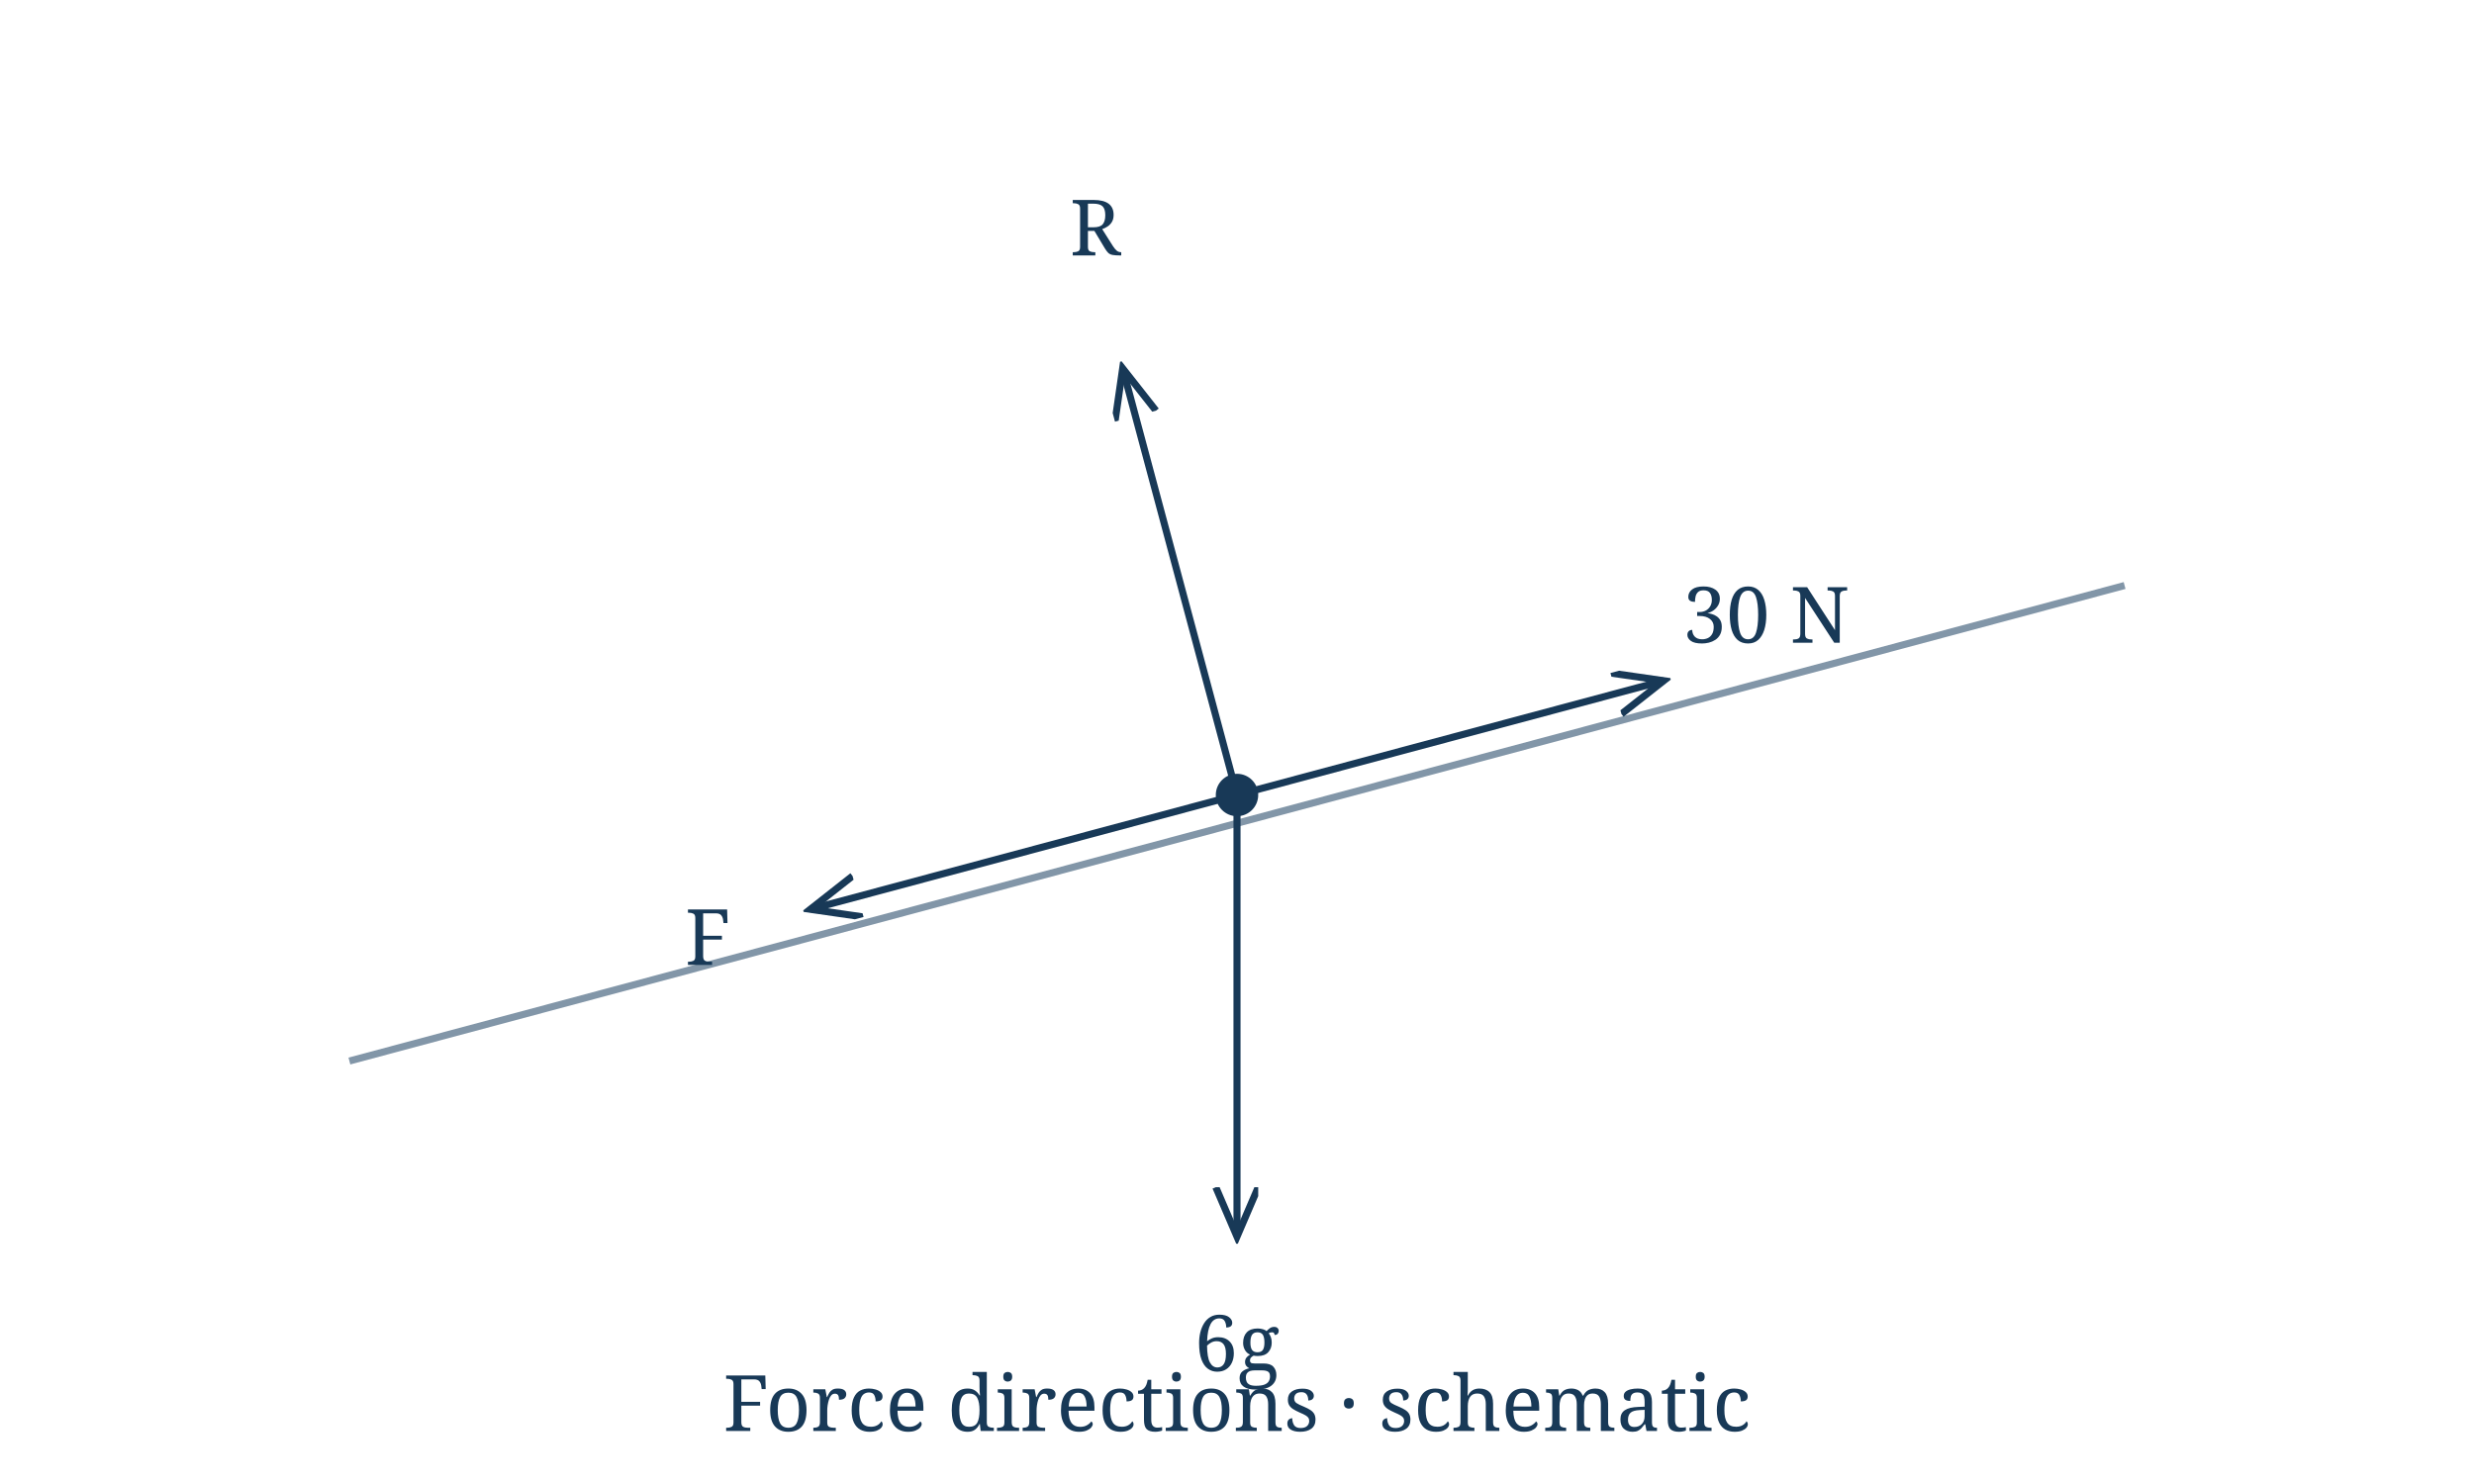
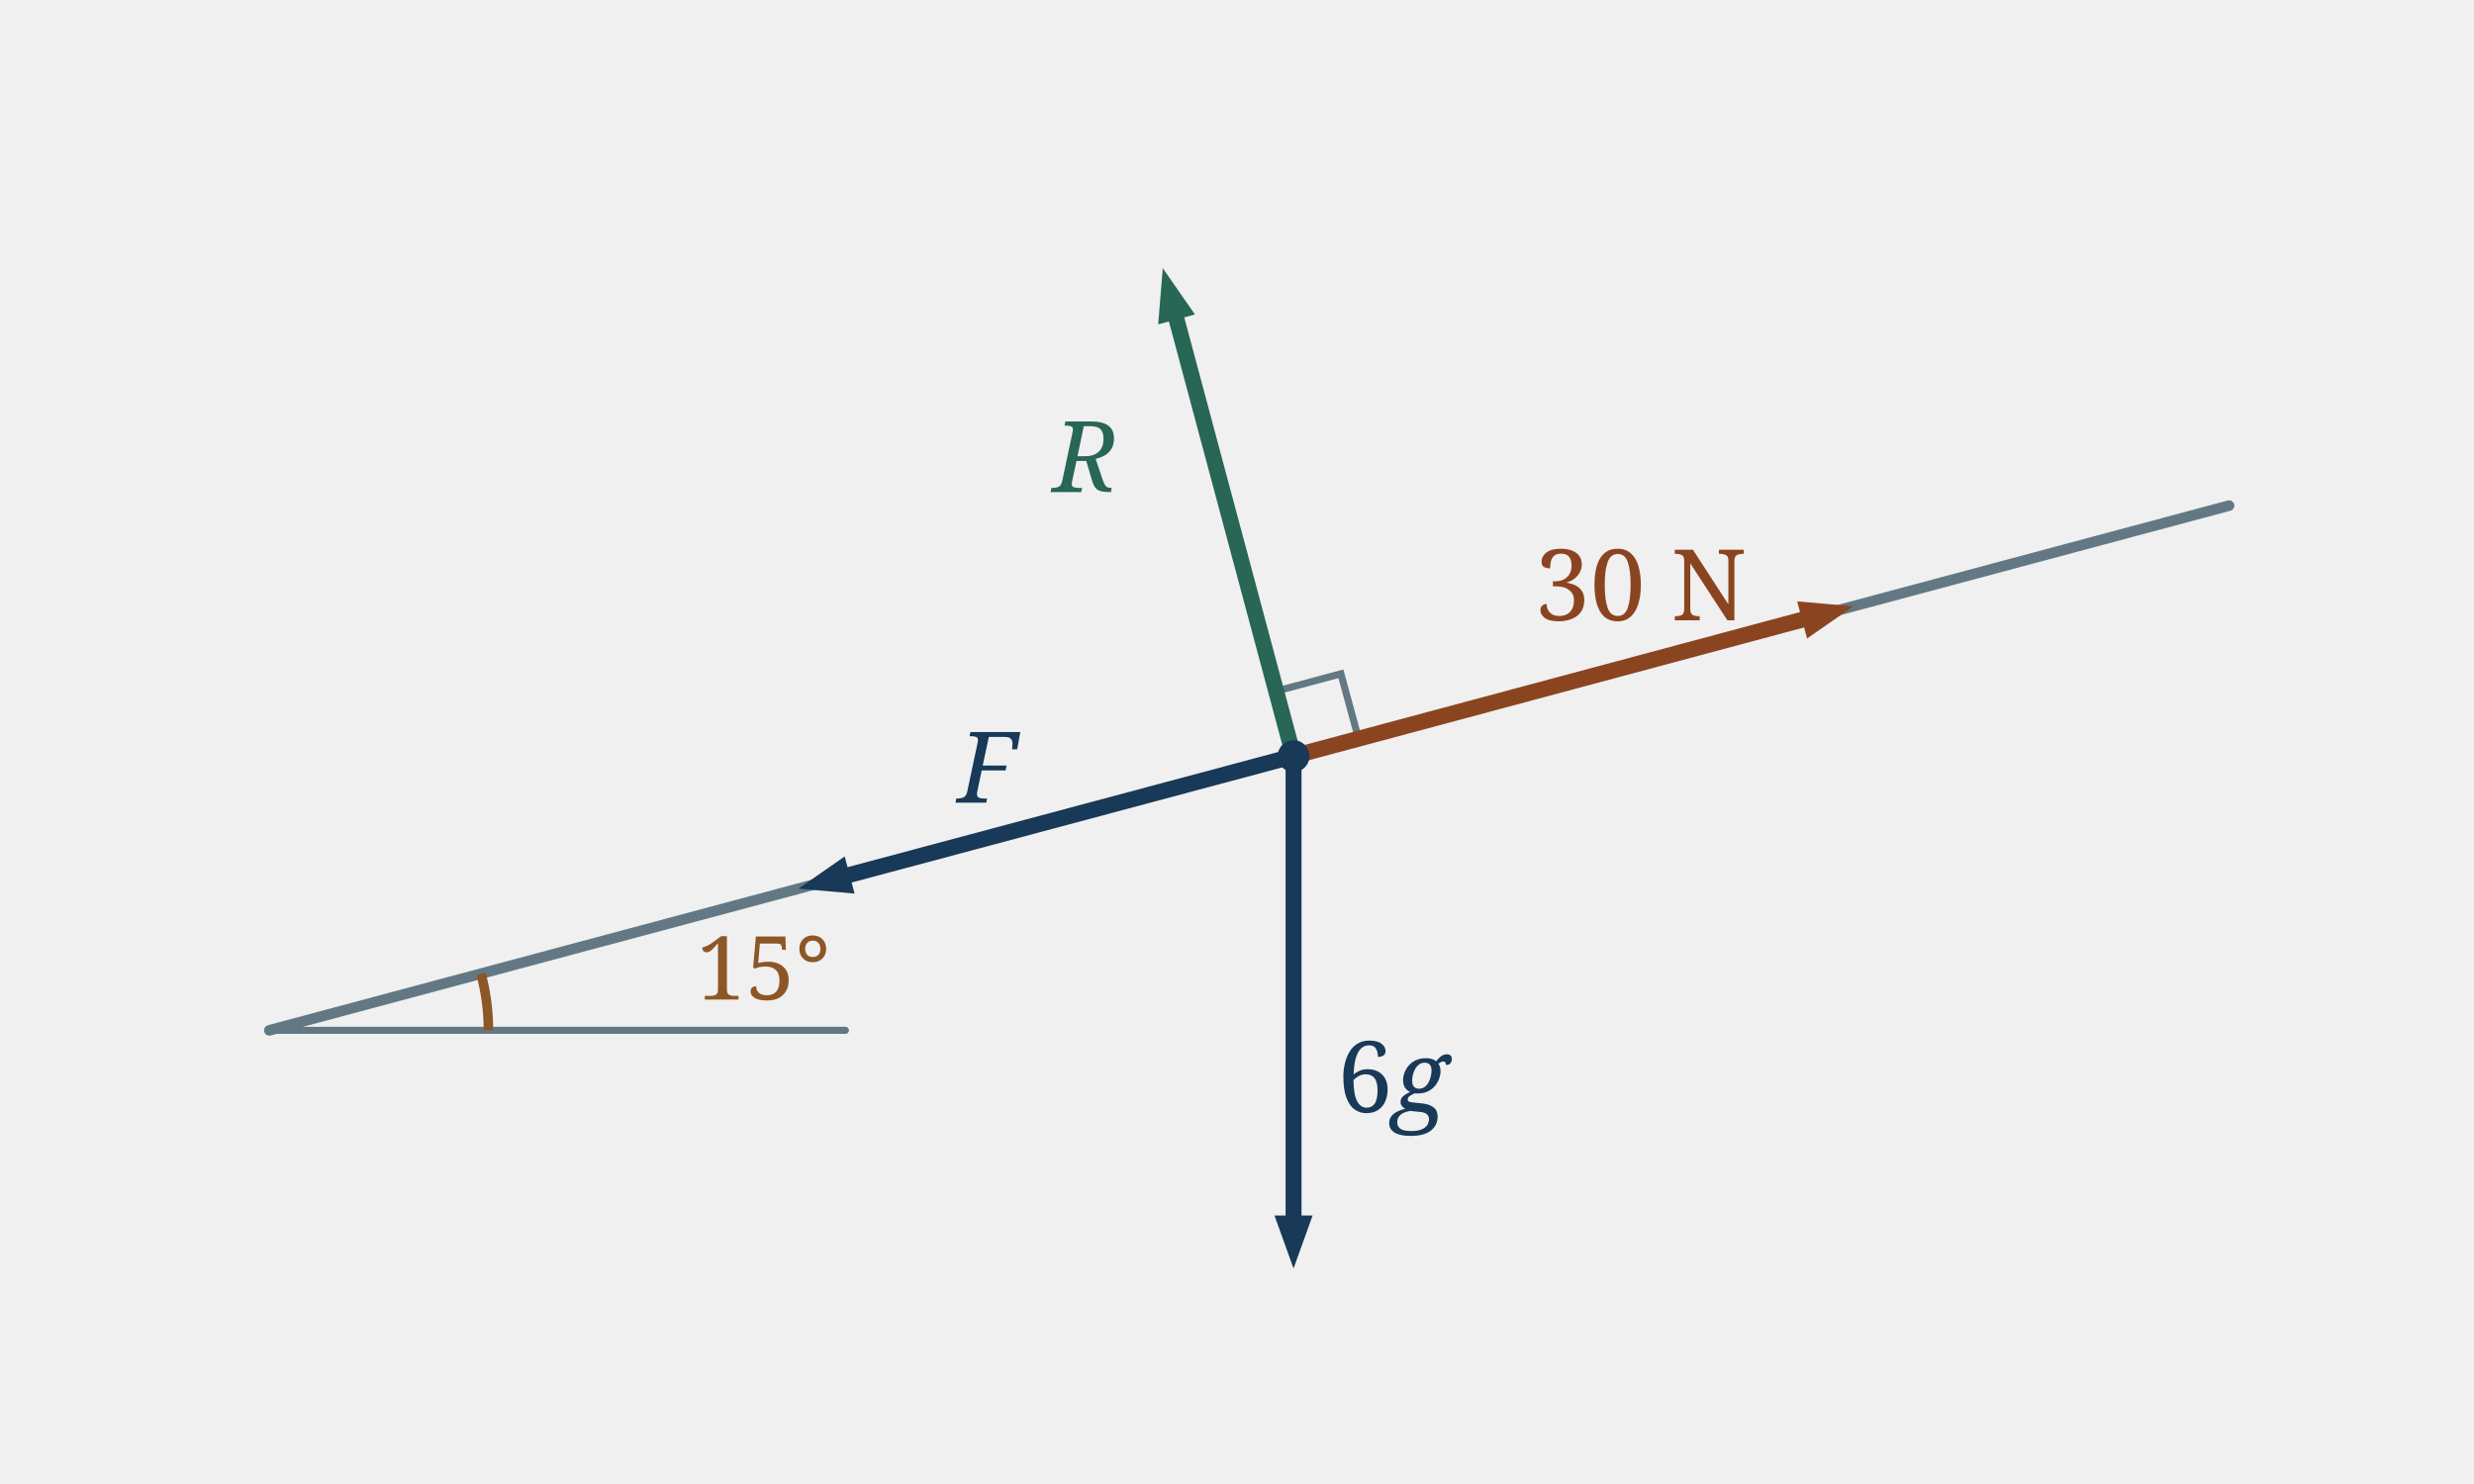
- <svg xmlns="http://www.w3.org/2000/svg" viewBox="0 0 700 420">
-   <defs>
-     <marker id="a" markerWidth="8" markerHeight="8" refX="7" refY="3" orient="auto">
-       <path d="M0 0L7 3L0 6" fill="none" stroke="#183957" />
-     </marker>
-   </defs>
-   <rect width="700" height="420" fill="white" />
-   <g font-family="Georgia,serif" font-size="22" fill="#183957" stroke-width="2">
-     <path d="M98.86 300.29L601.14 165.71" fill="none" stroke="#8296a8" />
-     <path d="M350.00 225.00L470.74 192.65" fill="none" stroke="#183957" marker-end="url(#a)" />
-     <text x="499.7" y="181.9" text-anchor="middle">30 N</text>
-     <path d="M350.00 225.00L229.26 257.35" fill="none" stroke="#183957" marker-end="url(#a)" />
-     <text x="200.3" y="273.1" text-anchor="middle">F</text>
-     <path d="M350.00 225.00L317.65 104.26" fill="none" stroke="#183957" marker-end="url(#a)" />
-     <text x="309.9" y="72.3" text-anchor="middle">R</text>
-     <path d="M350.00 225.00L350.00 350.00" fill="none" stroke="#183957" marker-end="url(#a)" />
-     <text x="350.0" y="388.0" text-anchor="middle">6g</text>
-     <circle cx="350" cy="225" r="6" fill="#183957" />
-     <text x="350.0" y="405.0" text-anchor="middle">Force directions · schematic</text>
-   </g>
+ <svg xmlns="http://www.w3.org/2000/svg" viewBox="0 0 700 420" role="img">
+   <path d="M76.2 291.6 L630.7 143.1" fill="none" stroke="#637885" stroke-width="3" stroke-linecap="round" />
+   <path d="M76.2 291.6 L239.2 291.6" fill="none" stroke="#637885" stroke-width="2" stroke-linecap="round" />
+   <path d="M138.2 291.6 A62 62 0 0 0 136.1 275.6" fill="none" stroke="#8d5627" stroke-width="2.7" />
+   <path d="M384.4 209.1 L379.4 190.7 L361.1 195.6" stroke="#637885" stroke-width="2" fill="none" />
+   <path d="M366.0 214.0 L332.9 90.4" fill="none" stroke="#286656" stroke-width="4.5" stroke-linecap="round" />
+   <path d="M329.0 75.9 L327.7 91.8 L338.1 89.0 Z" fill="#286656" />
+   <path d="M366.0 214.0 L366.0 344.0" fill="none" stroke="#183957" stroke-width="4.5" stroke-linecap="round" />
+   <path d="M366.0 359.0 L371.4 344.0 L360.6 344.0 Z" fill="#183957" />
+   <path d="M366.0 214.0 L509.9 175.4" fill="none" stroke="#8a4520" stroke-width="4.5" stroke-linecap="round" />
+   <path d="M524.4 171.6 L508.5 170.2 L511.3 180.7 Z" fill="#8a4520" />
+   <path d="M366.0 214.0 L240.4 247.6" fill="none" stroke="#183957" stroke-width="4.5" stroke-linecap="round" />
+   <path d="M225.9 251.5 L241.8 252.9 L239.0 242.4 Z" fill="#183957" />
+   <circle cx="366" cy="214" r="4.5" fill="#183957" />
+   <text x="216.0" y="273.2" text-anchor="middle" dominant-baseline="central" font-family="Georgia, serif" font-size="25" fill="#8d5627">15°</text>
+   <text x="307.1" y="128.4" text-anchor="middle" dominant-baseline="central" font-family="Georgia, serif" font-size="28" fill="#286656">
+     <tspan font-style="italic">R</tspan>
+   </text>
+   <text x="394.0" y="303.9" text-anchor="middle" dominant-baseline="central" font-family="Georgia, serif" font-size="28" fill="#183957">6<tspan font-style="italic">g</tspan>
+   </text>
+   <text x="464.2" y="164.7" text-anchor="middle" dominant-baseline="central" font-family="Georgia, serif" font-size="28" fill="#8a4520">30 N</text>
+   <text x="279.2" y="216.3" text-anchor="middle" dominant-baseline="central" font-family="Georgia, serif" font-size="28" fill="#183957">
+     <tspan font-style="italic">F</tspan>
+   </text>
</svg>
